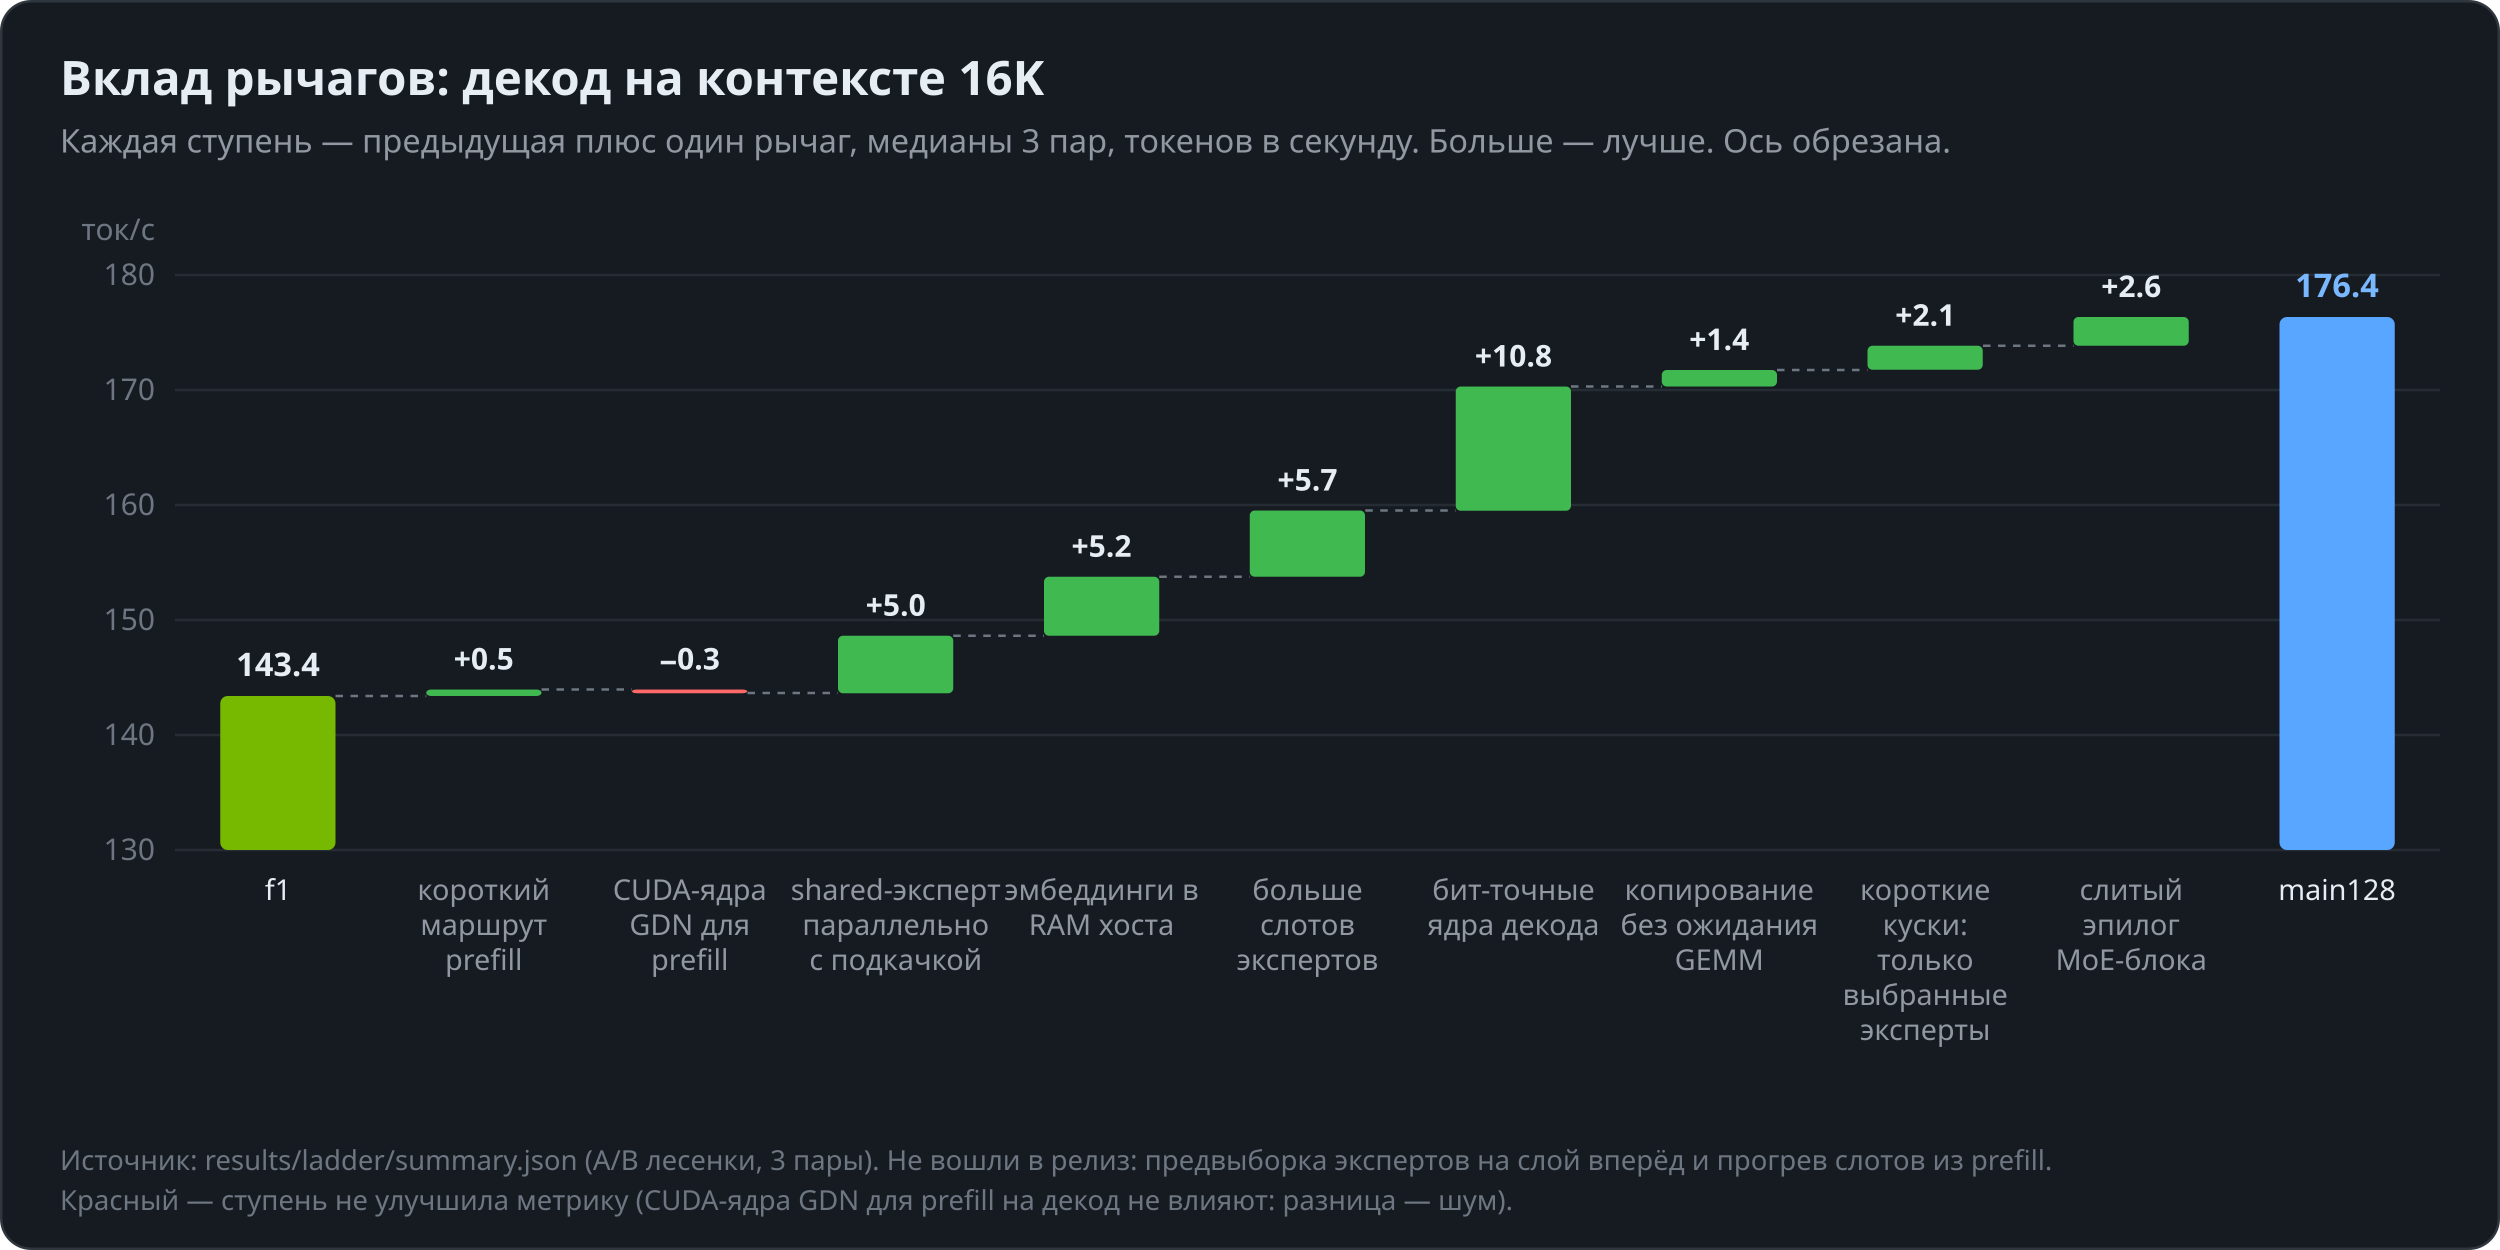
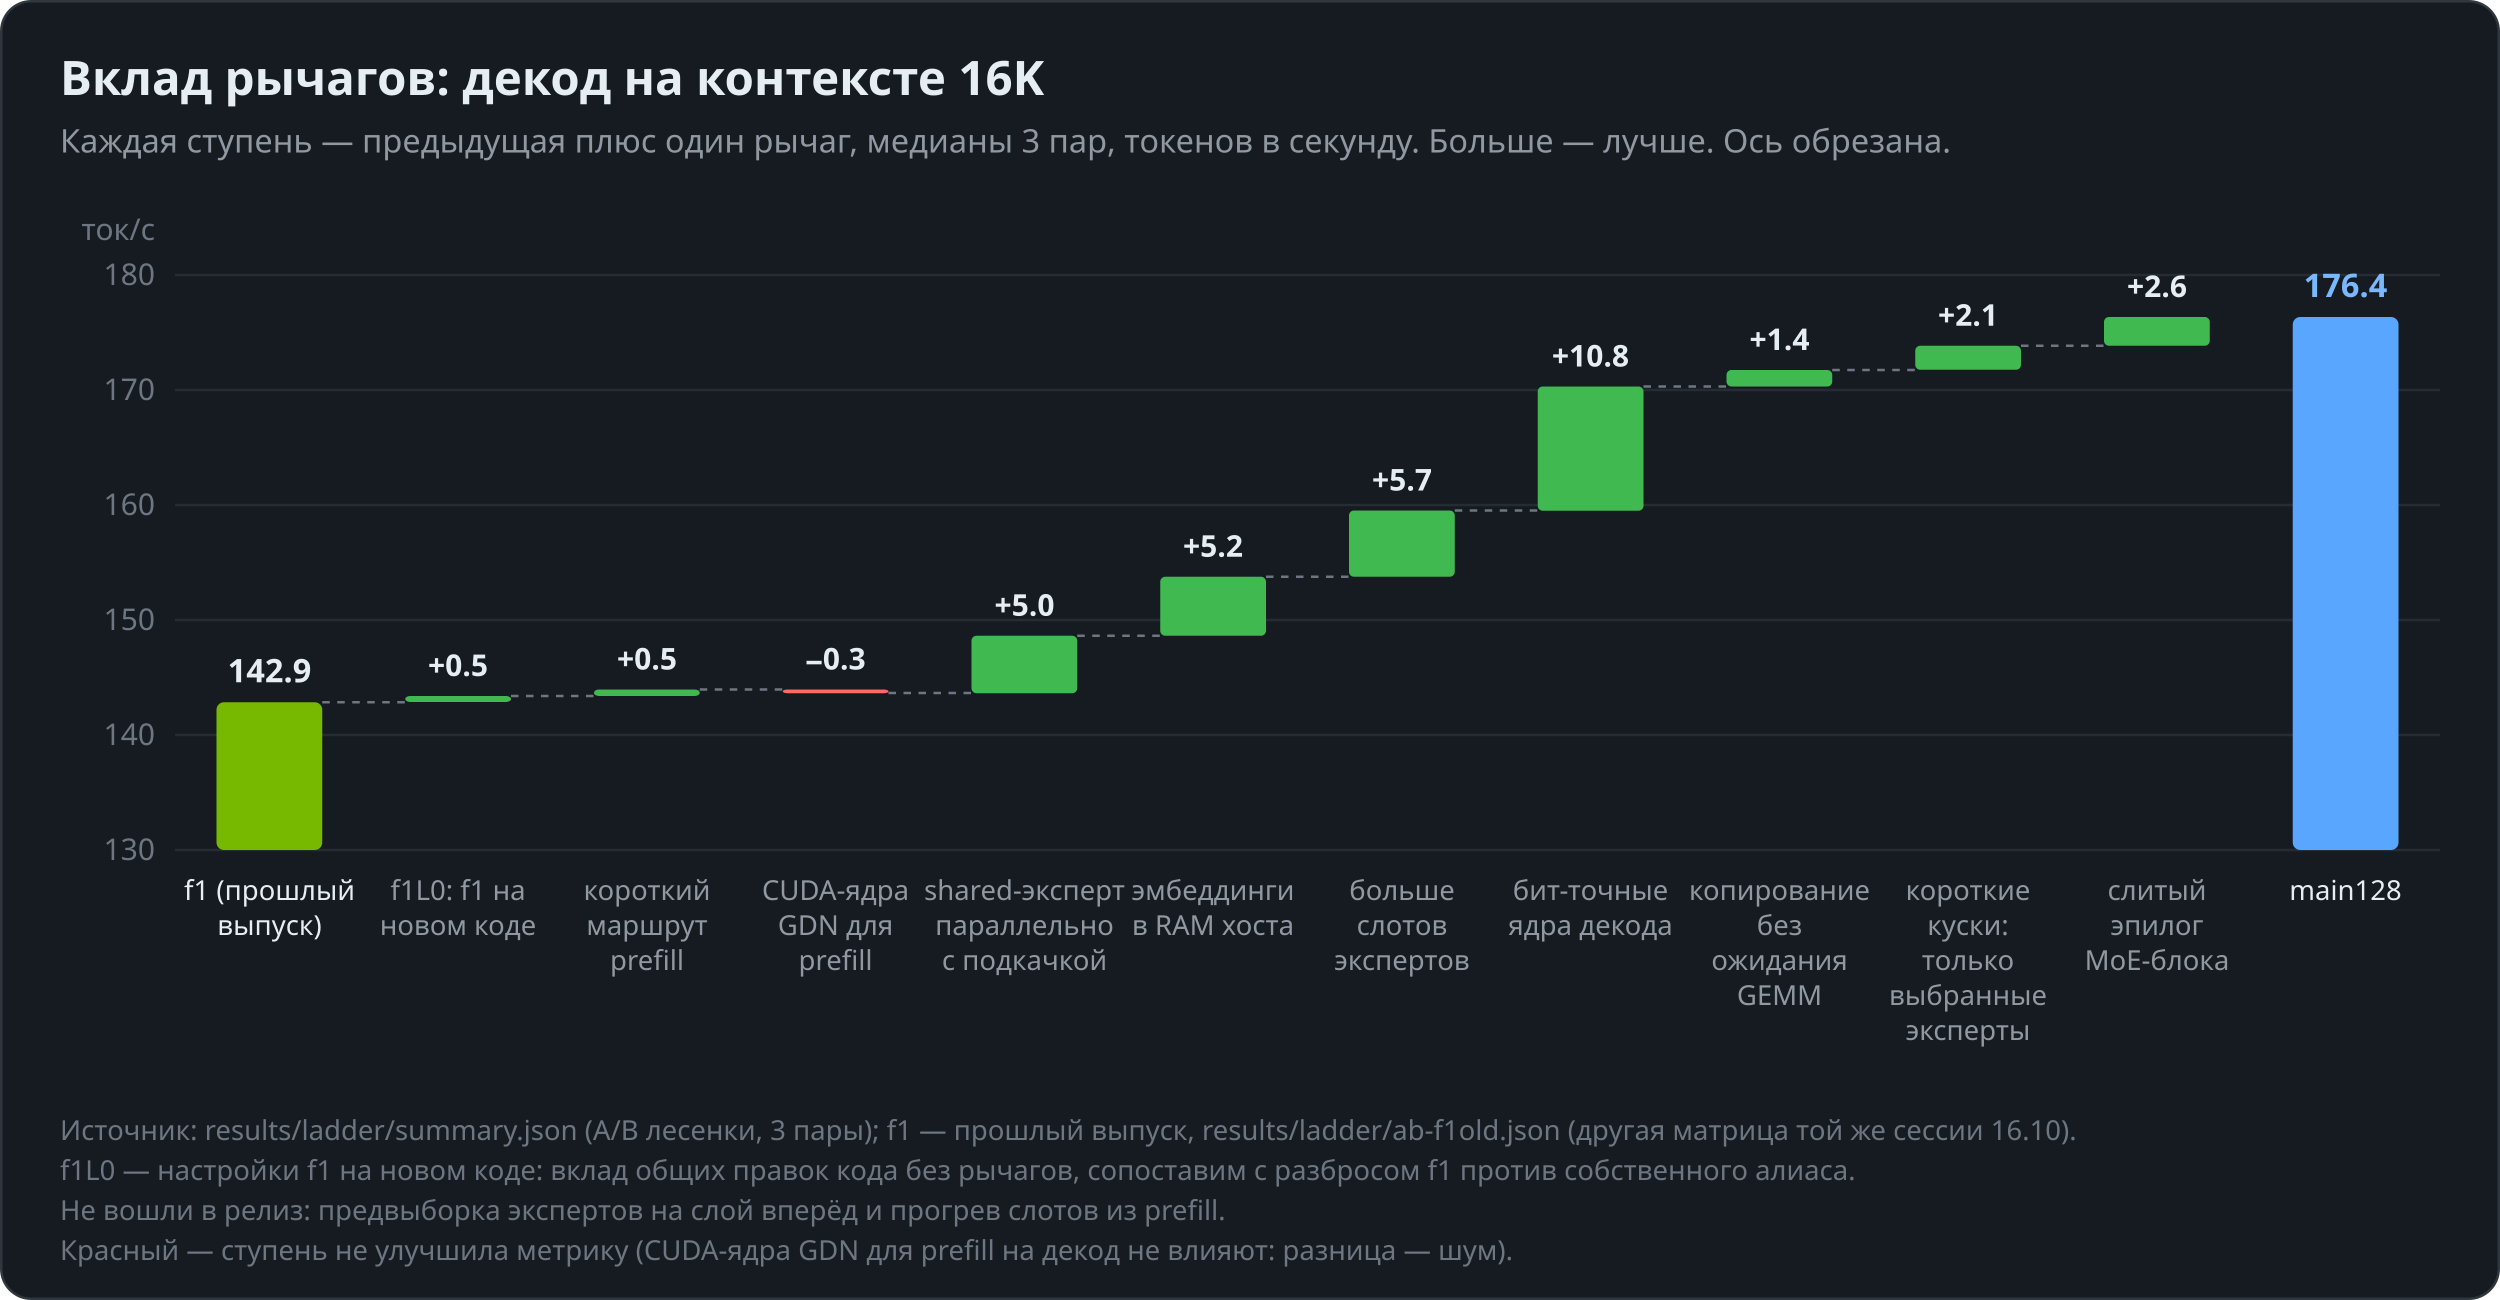
- <svg xmlns="http://www.w3.org/2000/svg" width="1000" height="500" viewBox="0 0 1000 500" font-family="-apple-system,BlinkMacSystemFont,'Segoe UI','Noto Sans',Helvetica,Arial,sans-serif" role="img" aria-label="Вклад рычагов: декод на контексте 16K">
-   <rect x="0.5" y="0.5" width="999" height="499" rx="12" fill="#161b22" stroke="#30363d" />
+ <svg xmlns="http://www.w3.org/2000/svg" width="1000" height="520" viewBox="0 0 1000 520" font-family="-apple-system,BlinkMacSystemFont,'Segoe UI','Noto Sans',Helvetica,Arial,sans-serif" role="img" aria-label="Вклад рычагов: декод на контексте 16K">
+   <rect x="0.5" y="0.5" width="999" height="519" rx="12" fill="#161b22" stroke="#30363d" />
  <text x="24.0" y="38.0" font-size="19" fill="#e6edf3" text-anchor="start" font-weight="600">Вклад рычагов: декод на контексте 16K</text>
  <text x="24.0" y="61.0" font-size="13" fill="#9198a1" text-anchor="start">Каждая ступень — предыдущая плюс один рычаг, медианы 3 пар, токенов в секунду. Больше — лучше. Ось обрезана.</text>
  <line x1="70.0" y1="340.0" x2="976.0" y2="340.0" stroke="#262c34" stroke-width="1" />
  <text x="62.0" y="344.0" font-size="12" fill="#6e7681" text-anchor="end">130</text>
  <line x1="70.0" y1="294.0" x2="976.0" y2="294.0" stroke="#262c34" stroke-width="1" />
  <text x="62.0" y="298.0" font-size="12" fill="#6e7681" text-anchor="end">140</text>
  <line x1="70.0" y1="248.0" x2="976.0" y2="248.0" stroke="#262c34" stroke-width="1" />
  <text x="62.0" y="252.0" font-size="12" fill="#6e7681" text-anchor="end">150</text>
  <line x1="70.0" y1="202.0" x2="976.0" y2="202.0" stroke="#262c34" stroke-width="1" />
  <text x="62.0" y="206.0" font-size="12" fill="#6e7681" text-anchor="end">160</text>
  <line x1="70.0" y1="156.0" x2="976.0" y2="156.0" stroke="#262c34" stroke-width="1" />
  <text x="62.0" y="160.0" font-size="12" fill="#6e7681" text-anchor="end">170</text>
  <line x1="70.0" y1="110.0" x2="976.0" y2="110.0" stroke="#262c34" stroke-width="1" />
  <text x="62.0" y="114.0" font-size="12" fill="#6e7681" text-anchor="end">180</text>
  <text x="62.0" y="96.0" font-size="12" fill="#6e7681" text-anchor="end">ток/с</text>
-   <rect x="88.1" y="278.4" width="46.1" height="61.6" rx="3" fill="#76b900" />
-   <text x="111.2" y="270.4" font-size="13" fill="#e6edf3" text-anchor="middle" font-weight="700">143.4</text>
-   <text x="111.2" y="360.0" font-size="11.5" fill="#e6edf3" text-anchor="middle">f1</text>
-   <rect x="170.5" y="275.8" width="46.1" height="2.6" rx="2" fill="#3fb950" />
-   <line x1="134.2" y1="278.4" x2="170.5" y2="278.4" stroke="#6e7681" stroke-width="1" stroke-dasharray="3 3" />
-   <text x="193.5" y="267.8" font-size="12" fill="#e6edf3" text-anchor="middle" font-weight="600">+0.5</text>
-   <text x="193.5" y="360.0" font-size="11.5" fill="#9198a1" text-anchor="middle">короткий</text>
-   <text x="193.5" y="374.0" font-size="11.5" fill="#9198a1" text-anchor="middle">маршрут</text>
-   <text x="193.5" y="388.0" font-size="11.5" fill="#9198a1" text-anchor="middle">prefill</text>
-   <rect x="252.8" y="275.8" width="46.1" height="1.5" rx="2" fill="#ff6a69" />
-   <line x1="216.6" y1="275.8" x2="252.8" y2="275.8" stroke="#6e7681" stroke-width="1" stroke-dasharray="3 3" />
-   <text x="275.9" y="267.8" font-size="12" fill="#e6edf3" text-anchor="middle" font-weight="600">−0.3</text>
-   <text x="275.9" y="360.0" font-size="11.5" fill="#9198a1" text-anchor="middle">CUDA-ядра</text>
-   <text x="275.9" y="374.0" font-size="11.5" fill="#9198a1" text-anchor="middle">GDN для</text>
-   <text x="275.9" y="388.0" font-size="11.5" fill="#9198a1" text-anchor="middle">prefill</text>
-   <rect x="335.2" y="254.3" width="46.1" height="23.0" rx="2" fill="#3fb950" />
-   <line x1="299.0" y1="277.2" x2="335.2" y2="277.2" stroke="#6e7681" stroke-width="1" stroke-dasharray="3 3" />
-   <text x="358.3" y="246.3" font-size="12" fill="#e6edf3" text-anchor="middle" font-weight="600">+5.0</text>
-   <text x="358.3" y="360.0" font-size="11.5" fill="#9198a1" text-anchor="middle">shared-эксперт</text>
-   <text x="358.3" y="374.0" font-size="11.5" fill="#9198a1" text-anchor="middle">параллельно</text>
-   <text x="358.3" y="388.0" font-size="11.5" fill="#9198a1" text-anchor="middle">с подкачкой</text>
-   <rect x="417.6" y="230.7" width="46.1" height="23.6" rx="2" fill="#3fb950" />
-   <line x1="381.3" y1="254.3" x2="417.6" y2="254.3" stroke="#6e7681" stroke-width="1" stroke-dasharray="3 3" />
-   <text x="440.6" y="222.7" font-size="12" fill="#e6edf3" text-anchor="middle" font-weight="600">+5.2</text>
-   <text x="440.6" y="360.0" font-size="11.5" fill="#9198a1" text-anchor="middle">эмбеддинги в</text>
-   <text x="440.6" y="374.0" font-size="11.5" fill="#9198a1" text-anchor="middle">RAM хоста</text>
-   <rect x="499.9" y="204.2" width="46.1" height="26.5" rx="2" fill="#3fb950" />
-   <line x1="463.7" y1="230.7" x2="499.9" y2="230.7" stroke="#6e7681" stroke-width="1" stroke-dasharray="3 3" />
-   <text x="523.0" y="196.2" font-size="12" fill="#e6edf3" text-anchor="middle" font-weight="600">+5.7</text>
-   <text x="523.0" y="360.0" font-size="11.5" fill="#9198a1" text-anchor="middle">больше</text>
-   <text x="523.0" y="374.0" font-size="11.5" fill="#9198a1" text-anchor="middle">слотов</text>
-   <text x="523.0" y="388.0" font-size="11.5" fill="#9198a1" text-anchor="middle">экспертов</text>
-   <rect x="582.3" y="154.6" width="46.1" height="49.7" rx="2" fill="#3fb950" />
-   <line x1="546.1" y1="204.2" x2="582.3" y2="204.2" stroke="#6e7681" stroke-width="1" stroke-dasharray="3 3" />
-   <text x="605.4" y="146.6" font-size="12" fill="#e6edf3" text-anchor="middle" font-weight="600">+10.8</text>
-   <text x="605.4" y="360.0" font-size="11.5" fill="#9198a1" text-anchor="middle">бит-точные</text>
-   <text x="605.4" y="374.0" font-size="11.5" fill="#9198a1" text-anchor="middle">ядра декода</text>
-   <rect x="664.7" y="148.0" width="46.1" height="6.6" rx="2" fill="#3fb950" />
-   <line x1="628.4" y1="154.6" x2="664.7" y2="154.6" stroke="#6e7681" stroke-width="1" stroke-dasharray="3 3" />
-   <text x="687.7" y="140.0" font-size="12" fill="#e6edf3" text-anchor="middle" font-weight="600">+1.4</text>
-   <text x="687.7" y="360.0" font-size="11.5" fill="#9198a1" text-anchor="middle">копирование</text>
-   <text x="687.7" y="374.0" font-size="11.5" fill="#9198a1" text-anchor="middle">без ожидания</text>
-   <text x="687.7" y="388.0" font-size="11.5" fill="#9198a1" text-anchor="middle">GEMM</text>
-   <rect x="747.0" y="138.3" width="46.1" height="9.6" rx="2" fill="#3fb950" />
-   <line x1="710.8" y1="148.0" x2="747.0" y2="148.0" stroke="#6e7681" stroke-width="1" stroke-dasharray="3 3" />
-   <text x="770.1" y="130.3" font-size="12" fill="#e6edf3" text-anchor="middle" font-weight="600">+2.1</text>
-   <text x="770.1" y="360.0" font-size="11.5" fill="#9198a1" text-anchor="middle">короткие</text>
-   <text x="770.1" y="374.0" font-size="11.5" fill="#9198a1" text-anchor="middle">куски:</text>
-   <text x="770.1" y="388.0" font-size="11.5" fill="#9198a1" text-anchor="middle">только</text>
-   <text x="770.1" y="402.0" font-size="11.5" fill="#9198a1" text-anchor="middle">выбранные</text>
-   <text x="770.1" y="416.0" font-size="11.5" fill="#9198a1" text-anchor="middle">эксперты</text>
-   <rect x="829.4" y="126.8" width="46.1" height="11.5" rx="2" fill="#3fb950" />
-   <line x1="793.2" y1="138.3" x2="829.4" y2="138.3" stroke="#6e7681" stroke-width="1" stroke-dasharray="3 3" />
-   <text x="852.5" y="118.8" font-size="12" fill="#e6edf3" text-anchor="middle" font-weight="600">+2.6</text>
-   <text x="852.5" y="360.0" font-size="11.5" fill="#9198a1" text-anchor="middle">слитый</text>
-   <text x="852.5" y="374.0" font-size="11.5" fill="#9198a1" text-anchor="middle">эпилог</text>
-   <text x="852.5" y="388.0" font-size="11.5" fill="#9198a1" text-anchor="middle">MoE-блока</text>
-   <rect x="911.8" y="126.8" width="46.1" height="213.2" rx="3" fill="#58a6ff" />
-   <text x="934.8" y="118.8" font-size="13" fill="#79b8ff" text-anchor="middle" font-weight="700">176.4</text>
-   <text x="934.8" y="360.0" font-size="11.5" fill="#e6edf3" text-anchor="middle">main128</text>
-   <text x="24.0" y="468.0" font-size="11" fill="#6e7681" text-anchor="start">Источник: results/ladder/summary.json (A/B лесенки, 3 пары). Не вошли в релиз: предвыборка экспертов на слой вперёд и прогрев слотов из prefill.</text>
-   <text x="24.0" y="484.0" font-size="11" fill="#6e7681" text-anchor="start">Красный — ступень не улучшила метрику (CUDA-ядра GDN для prefill на декод не влияют: разница — шум).</text>
+   <rect x="86.6" y="280.9" width="42.3" height="59.1" rx="3" fill="#76b900" />
+   <text x="107.8" y="272.9" font-size="13" fill="#e6edf3" text-anchor="middle" font-weight="700">142.9</text>
+   <text x="107.8" y="360.0" font-size="11" fill="#e6edf3" text-anchor="middle">f1 (прошлый</text>
+   <text x="107.8" y="374.0" font-size="11" fill="#e6edf3" text-anchor="middle">выпуск)</text>
+   <rect x="162.1" y="278.4" width="42.3" height="2.4" rx="2" fill="#3fb950" />
+   <line x1="128.9" y1="280.9" x2="162.1" y2="280.9" stroke="#6e7681" stroke-width="1" stroke-dasharray="3 3" />
+   <text x="183.2" y="270.4" font-size="12" fill="#e6edf3" text-anchor="middle" font-weight="600">+0.5</text>
+   <text x="183.2" y="360.0" font-size="11" fill="#9198a1" text-anchor="middle">f1L0: f1 на</text>
+   <text x="183.2" y="374.0" font-size="11" fill="#9198a1" text-anchor="middle">новом коде</text>
+   <rect x="237.6" y="275.8" width="42.3" height="2.6" rx="2" fill="#3fb950" />
+   <line x1="204.4" y1="278.4" x2="237.6" y2="278.4" stroke="#6e7681" stroke-width="1" stroke-dasharray="3 3" />
+   <text x="258.8" y="267.8" font-size="12" fill="#e6edf3" text-anchor="middle" font-weight="600">+0.5</text>
+   <text x="258.8" y="360.0" font-size="11" fill="#9198a1" text-anchor="middle">короткий</text>
+   <text x="258.8" y="374.0" font-size="11" fill="#9198a1" text-anchor="middle">маршрут</text>
+   <text x="258.8" y="388.0" font-size="11" fill="#9198a1" text-anchor="middle">prefill</text>
+   <rect x="313.1" y="275.8" width="42.3" height="1.5" rx="2" fill="#ff6a69" />
+   <line x1="279.9" y1="275.8" x2="313.1" y2="275.8" stroke="#6e7681" stroke-width="1" stroke-dasharray="3 3" />
+   <text x="334.2" y="267.8" font-size="12" fill="#e6edf3" text-anchor="middle" font-weight="600">−0.3</text>
+   <text x="334.2" y="360.0" font-size="11" fill="#9198a1" text-anchor="middle">CUDA-ядра</text>
+   <text x="334.2" y="374.0" font-size="11" fill="#9198a1" text-anchor="middle">GDN для</text>
+   <text x="334.2" y="388.0" font-size="11" fill="#9198a1" text-anchor="middle">prefill</text>
+   <rect x="388.6" y="254.3" width="42.3" height="23.0" rx="2" fill="#3fb950" />
+   <line x1="355.4" y1="277.2" x2="388.6" y2="277.2" stroke="#6e7681" stroke-width="1" stroke-dasharray="3 3" />
+   <text x="409.8" y="246.3" font-size="12" fill="#e6edf3" text-anchor="middle" font-weight="600">+5.0</text>
+   <text x="409.8" y="360.0" font-size="11" fill="#9198a1" text-anchor="middle">shared-эксперт</text>
+   <text x="409.8" y="374.0" font-size="11" fill="#9198a1" text-anchor="middle">параллельно</text>
+   <text x="409.8" y="388.0" font-size="11" fill="#9198a1" text-anchor="middle">с подкачкой</text>
+   <rect x="464.1" y="230.7" width="42.3" height="23.6" rx="2" fill="#3fb950" />
+   <line x1="430.9" y1="254.3" x2="464.1" y2="254.3" stroke="#6e7681" stroke-width="1" stroke-dasharray="3 3" />
+   <text x="485.2" y="222.7" font-size="12" fill="#e6edf3" text-anchor="middle" font-weight="600">+5.2</text>
+   <text x="485.2" y="360.0" font-size="11" fill="#9198a1" text-anchor="middle">эмбеддинги</text>
+   <text x="485.2" y="374.0" font-size="11" fill="#9198a1" text-anchor="middle">в RAM хоста</text>
+   <rect x="539.6" y="204.2" width="42.3" height="26.5" rx="2" fill="#3fb950" />
+   <line x1="506.4" y1="230.7" x2="539.6" y2="230.7" stroke="#6e7681" stroke-width="1" stroke-dasharray="3 3" />
+   <text x="560.8" y="196.2" font-size="12" fill="#e6edf3" text-anchor="middle" font-weight="600">+5.7</text>
+   <text x="560.8" y="360.0" font-size="11" fill="#9198a1" text-anchor="middle">больше</text>
+   <text x="560.8" y="374.0" font-size="11" fill="#9198a1" text-anchor="middle">слотов</text>
+   <text x="560.8" y="388.0" font-size="11" fill="#9198a1" text-anchor="middle">экспертов</text>
+   <rect x="615.1" y="154.6" width="42.3" height="49.7" rx="2" fill="#3fb950" />
+   <line x1="581.9" y1="204.2" x2="615.1" y2="204.2" stroke="#6e7681" stroke-width="1" stroke-dasharray="3 3" />
+   <text x="636.2" y="146.6" font-size="12" fill="#e6edf3" text-anchor="middle" font-weight="600">+10.8</text>
+   <text x="636.2" y="360.0" font-size="11" fill="#9198a1" text-anchor="middle">бит-точные</text>
+   <text x="636.2" y="374.0" font-size="11" fill="#9198a1" text-anchor="middle">ядра декода</text>
+   <rect x="690.6" y="148.0" width="42.3" height="6.6" rx="2" fill="#3fb950" />
+   <line x1="657.4" y1="154.6" x2="690.6" y2="154.6" stroke="#6e7681" stroke-width="1" stroke-dasharray="3 3" />
+   <text x="711.8" y="140.0" font-size="12" fill="#e6edf3" text-anchor="middle" font-weight="600">+1.4</text>
+   <text x="711.8" y="360.0" font-size="11" fill="#9198a1" text-anchor="middle">копирование</text>
+   <text x="711.8" y="374.0" font-size="11" fill="#9198a1" text-anchor="middle">без</text>
+   <text x="711.8" y="388.0" font-size="11" fill="#9198a1" text-anchor="middle">ожидания</text>
+   <text x="711.8" y="402.0" font-size="11" fill="#9198a1" text-anchor="middle">GEMM</text>
+   <rect x="766.1" y="138.3" width="42.3" height="9.6" rx="2" fill="#3fb950" />
+   <line x1="732.9" y1="148.0" x2="766.1" y2="148.0" stroke="#6e7681" stroke-width="1" stroke-dasharray="3 3" />
+   <text x="787.2" y="130.3" font-size="12" fill="#e6edf3" text-anchor="middle" font-weight="600">+2.1</text>
+   <text x="787.2" y="360.0" font-size="11" fill="#9198a1" text-anchor="middle">короткие</text>
+   <text x="787.2" y="374.0" font-size="11" fill="#9198a1" text-anchor="middle">куски:</text>
+   <text x="787.2" y="388.0" font-size="11" fill="#9198a1" text-anchor="middle">только</text>
+   <text x="787.2" y="402.0" font-size="11" fill="#9198a1" text-anchor="middle">выбранные</text>
+   <text x="787.2" y="416.0" font-size="11" fill="#9198a1" text-anchor="middle">эксперты</text>
+   <rect x="841.6" y="126.8" width="42.3" height="11.5" rx="2" fill="#3fb950" />
+   <line x1="808.4" y1="138.3" x2="841.6" y2="138.3" stroke="#6e7681" stroke-width="1" stroke-dasharray="3 3" />
+   <text x="862.8" y="118.8" font-size="12" fill="#e6edf3" text-anchor="middle" font-weight="600">+2.6</text>
+   <text x="862.8" y="360.0" font-size="11" fill="#9198a1" text-anchor="middle">слитый</text>
+   <text x="862.8" y="374.0" font-size="11" fill="#9198a1" text-anchor="middle">эпилог</text>
+   <text x="862.8" y="388.0" font-size="11" fill="#9198a1" text-anchor="middle">MoE-блока</text>
+   <rect x="917.1" y="126.8" width="42.3" height="213.2" rx="3" fill="#58a6ff" />
+   <text x="938.2" y="118.8" font-size="13" fill="#79b8ff" text-anchor="middle" font-weight="700">176.4</text>
+   <text x="938.2" y="360.0" font-size="11" fill="#e6edf3" text-anchor="middle">main128</text>
+   <text x="24.0" y="456.0" font-size="11" fill="#6e7681" text-anchor="start">Источник: results/ladder/summary.json (A/B лесенки, 3 пары); f1 — прошлый выпуск, results/ladder/ab-f1old.json (другая матрица той же сессии 16.10).</text>
+   <text x="24.0" y="472.0" font-size="11" fill="#6e7681" text-anchor="start">f1L0 — настройки f1 на новом коде: вклад общих правок кода без рычагов, сопоставим с разбросом f1 против собственного алиаса.</text>
+   <text x="24.0" y="488.0" font-size="11" fill="#6e7681" text-anchor="start">Не вошли в релиз: предвыборка экспертов на слой вперёд и прогрев слотов из prefill.</text>
+   <text x="24.0" y="504.0" font-size="11" fill="#6e7681" text-anchor="start">Красный — ступень не улучшила метрику (CUDA-ядра GDN для prefill на декод не влияют: разница — шум).</text>
</svg>
